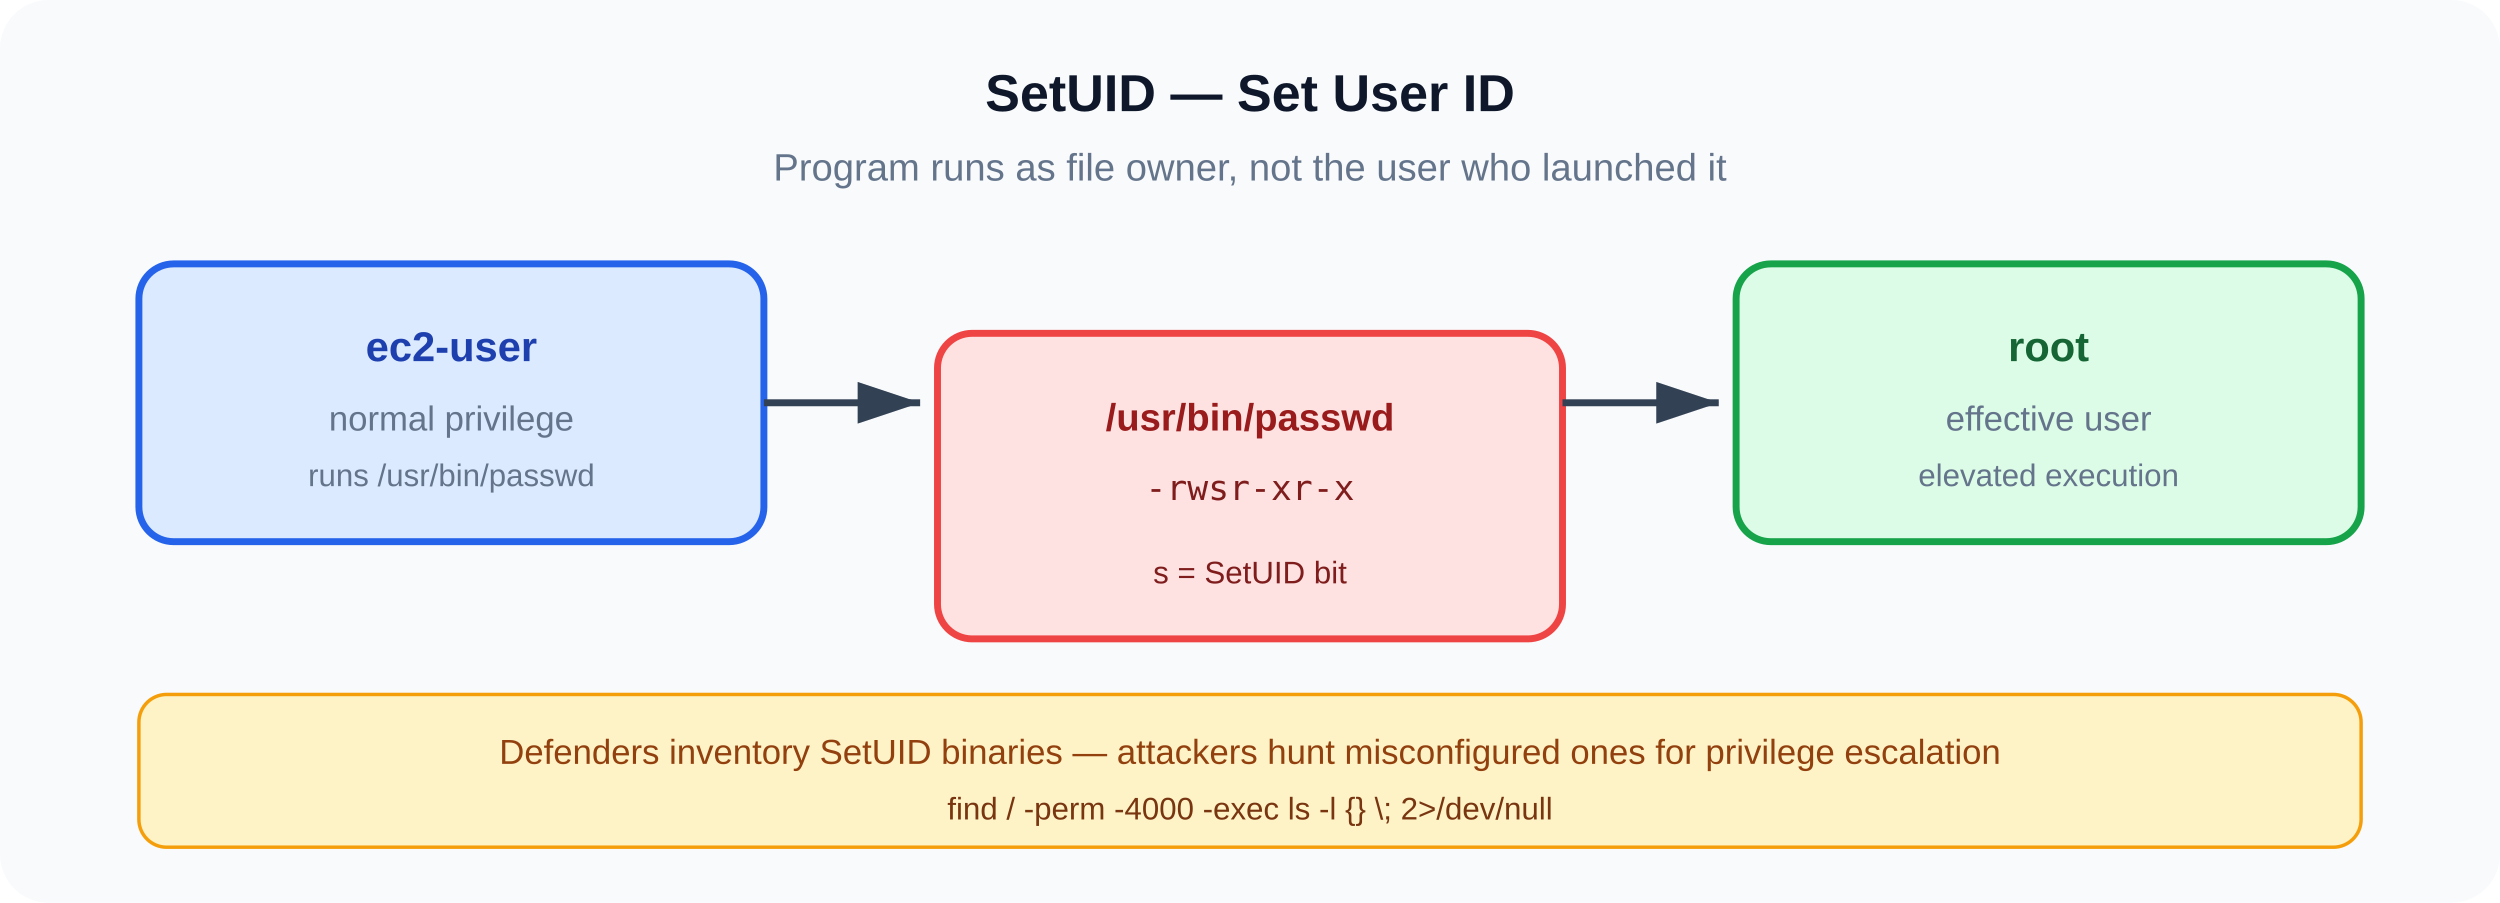
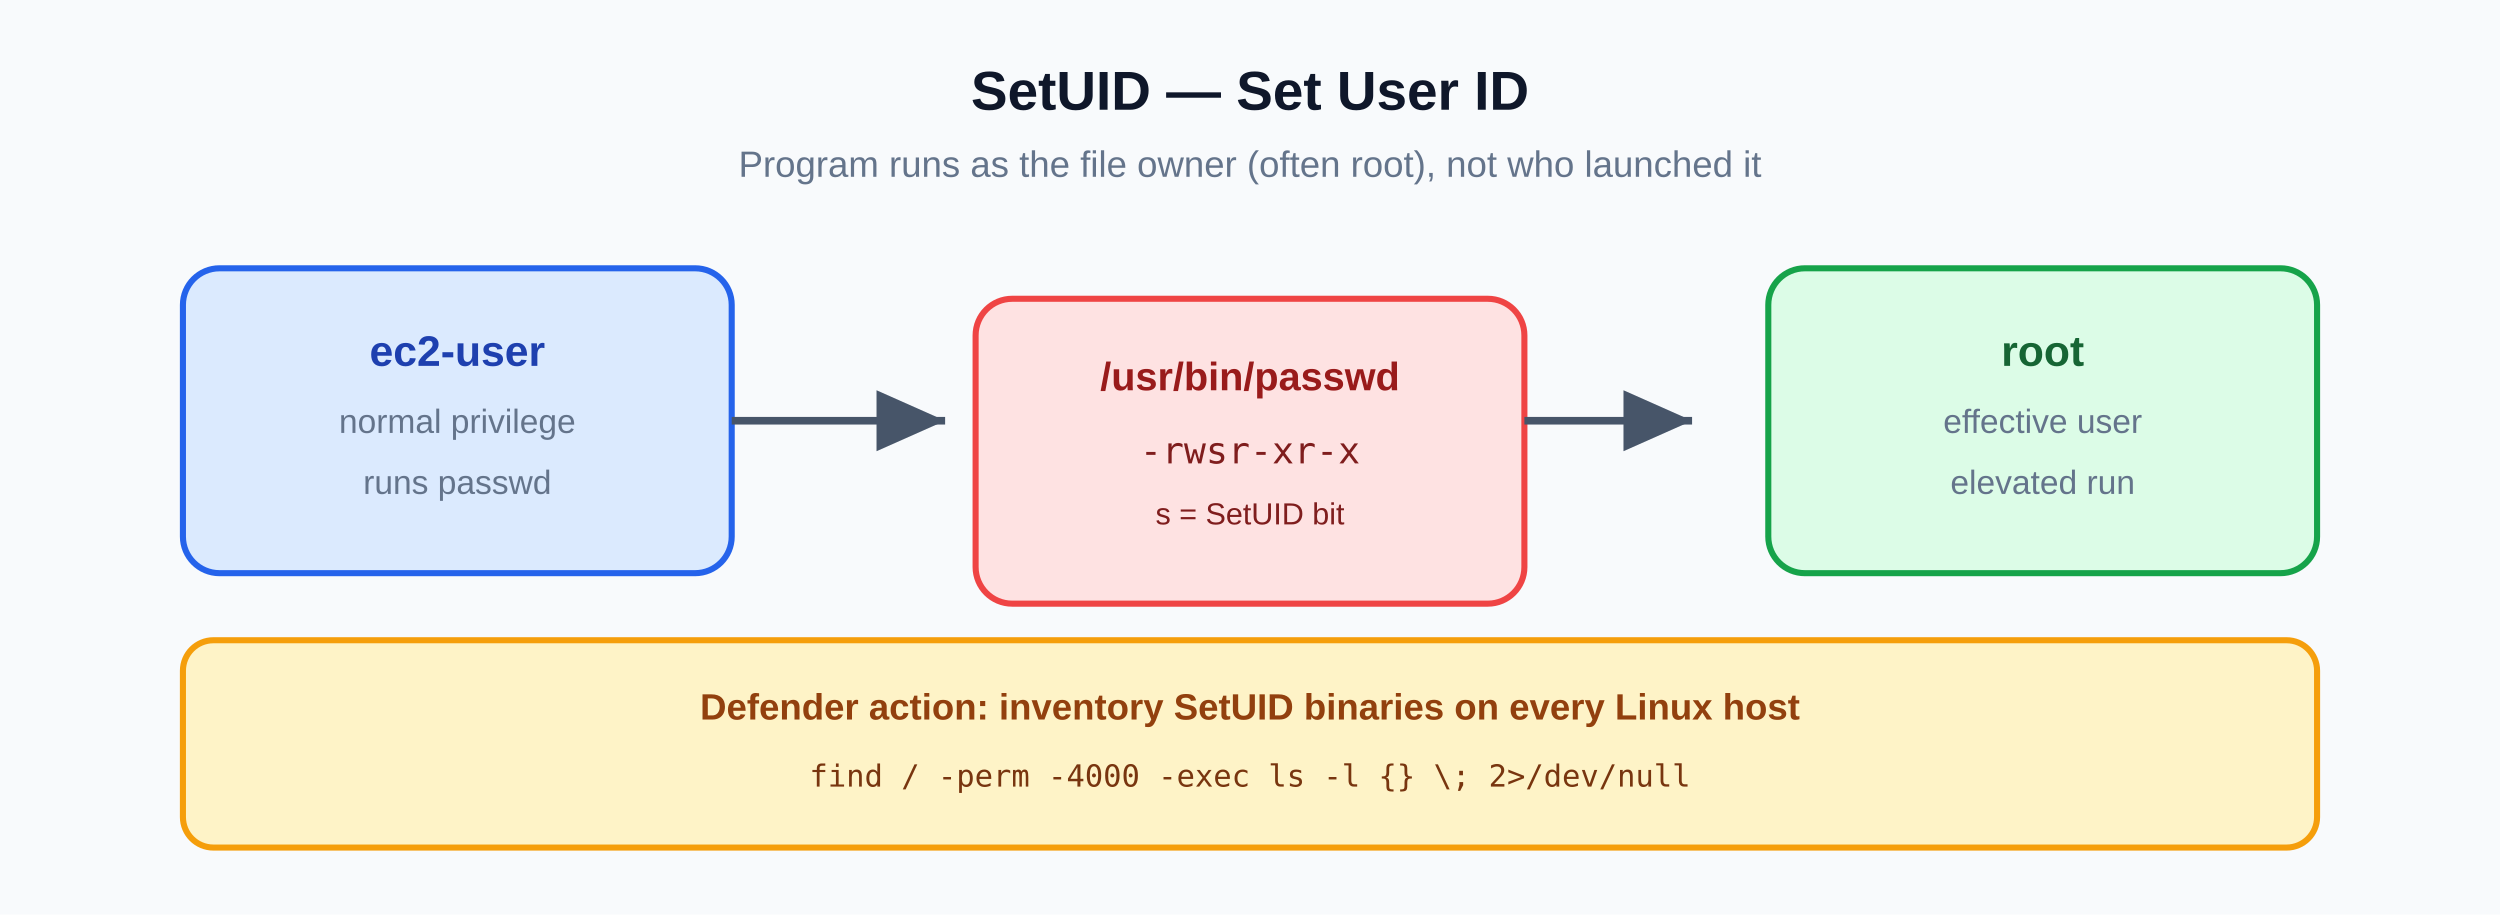
- <svg xmlns="http://www.w3.org/2000/svg" viewBox="0 0 720 260" role="img" aria-label="SetUID privilege flow">
+ <svg xmlns="http://www.w3.org/2000/svg" viewBox="0 0 820 300" role="img" aria-label="SetUID privilege flow">
  <defs>
-     <marker id="suidArrow" markerWidth="10" markerHeight="10" refX="9" refY="3" orient="auto">
-       <path d="M0,0 L9,3 L0,6 Z" fill="#334155" />
+     <marker id="ua" markerWidth="10" markerHeight="8" refX="9" refY="4" orient="auto">
+       <path d="M0,0 L9,4 L0,8Z" fill="#475569" />
    </marker>
  </defs>
-   <rect width="720" height="260" rx="14" fill="#F8FAFC" />
-   <text x="360" y="32" text-anchor="middle" font-family="Segoe UI, Arial, Helvetica, san-serif" font-size="15" font-weight="700" fill="#0F172A">SetUID — Set User ID</text>
-   <text x="360" y="52" text-anchor="middle" font-family="Segoe UI, Arial, Helvetica, san-serif" font-size="11" fill="#64748B">Program runs as file owner, not the user who launched it</text>
-   <rect x="40" y="76" width="180" height="80" rx="10" fill="#DBEAFE" stroke="#2563EB" stroke-width="2" />
-   <text x="130" y="104" text-anchor="middle" font-family="Segoe UI, Arial, Helvetica, san-serif" font-size="12" font-weight="600" fill="#1E40AF">ec2-user</text>
-   <text x="130" y="124" text-anchor="middle" font-family="Segoe UI, Arial, Helvetica, san-serif" font-size="10" fill="#64748B">normal privilege</text>
-   <text x="130" y="140" text-anchor="middle" font-family="Segoe UI, Arial, Helvetica, san-serif" font-size="9" fill="#64748B">runs /usr/bin/passwd</text>
-   <rect x="270" y="96" width="180" height="88" rx="10" fill="#FEE2E2" stroke="#EF4444" stroke-width="2" />
-   <text x="360" y="124" text-anchor="middle" font-family="Segoe UI, Arial, Helvetica, san-serif" font-size="11" font-weight="600" fill="#991B1B">/usr/bin/passwd</text>
-   <text x="360" y="144" text-anchor="middle" font-family="monospace" font-size="10" fill="#7F1D1D">-rwsr-xr-x</text>
-   <text x="360" y="168" text-anchor="middle" font-family="Segoe UI, Arial, Helvetica, san-serif" font-size="9" fill="#7F1D1D">s = SetUID bit</text>
-   <rect x="500" y="76" width="180" height="80" rx="10" fill="#DCFCE7" stroke="#16A34A" stroke-width="2" />
-   <text x="590" y="104" text-anchor="middle" font-family="Segoe UI, Arial, Helvetica, san-serif" font-size="12" font-weight="600" fill="#166534">root</text>
-   <text x="590" y="124" text-anchor="middle" font-family="Segoe UI, Arial, Helvetica, san-serif" font-size="10" fill="#64748B">effective user</text>
-   <text x="590" y="140" text-anchor="middle" font-family="Segoe UI, Arial, Helvetica, san-serif" font-size="9" fill="#64748B">elevated execution</text>
-   <path d="M220 116 L265 116" fill="none" stroke="#334155" stroke-width="2" marker-end="url(#suidArrow)" />
-   <path d="M450 116 L495 116" fill="none" stroke="#334155" stroke-width="2" marker-end="url(#suidArrow)" />
-   <rect x="40" y="200" width="640" height="44" rx="8" fill="#FEF3C7" stroke="#F59E0B" />
-   <text x="360" y="220" text-anchor="middle" font-family="Segoe UI, Arial, Helvetica, san-serif" font-size="10" fill="#92400E">Defenders inventory SetUID binaries — attackers hunt misconfigured ones for privilege escalation</text>
-   <text x="360" y="236" text-anchor="middle" font-family="Segoe UI, Arial, Helvetica, san-serif" font-size="9" fill="#78350F">find / -perm -4000 -exec ls -l {} \; 2&gt;/dev/null</text>
+   <rect width="820" height="300" fill="#F8FAFC" />
+   <text x="410" y="36" text-anchor="middle" font-family="Arial, Helvetica, Sans-serif" font-size="18" font-weight="700" fill="#0F172A">SetUID — Set User ID</text>
+   <text x="410" y="58" text-anchor="middle" font-family="Arial, Helvetica, Sans-serif" font-size="12" fill="#64748B">Program runs as the file owner (often root), not who launched it</text>
+   <rect x="60" y="88" width="180" height="100" rx="12" fill="#DBEAFE" stroke="#2563EB" stroke-width="2" />
+   <text x="150" y="120" text-anchor="middle" font-family="Arial, Helvetica, Sans-serif" font-size="14" font-weight="600" fill="#1E40AF">ec2-user</text>
+   <text x="150" y="142" text-anchor="middle" font-family="Arial, Helvetica, Sans-serif" font-size="11" fill="#64748B">normal privilege</text>
+   <text x="150" y="162" text-anchor="middle" font-family="Arial, Helvetica, Sans-serif" font-size="11" fill="#64748B">runs passwd</text>
+   <rect x="320" y="98" width="180" height="100" rx="12" fill="#FEE2E2" stroke="#EF4444" stroke-width="2" />
+   <text x="410" y="128" text-anchor="middle" font-family="Arial, Helvetica, Sans-serif" font-size="13" font-weight="600" fill="#991B1B">/usr/bin/passwd</text>
+   <text x="410" y="152" text-anchor="middle" font-family="monospace" font-size="12" fill="#7F1D1D">-rwsr-xr-x</text>
+   <text x="410" y="172" text-anchor="middle" font-family="Arial, Helvetica, Sans-serif" font-size="10" fill="#7F1D1D">s = SetUID bit</text>
+   <rect x="580" y="88" width="180" height="100" rx="12" fill="#DCFCE7" stroke="#16A34A" stroke-width="2" />
+   <text x="670" y="120" text-anchor="middle" font-family="Arial, Helvetica, Sans-serif" font-size="14" font-weight="600" fill="#166534">root</text>
+   <text x="670" y="142" text-anchor="middle" font-family="Arial, Helvetica, Sans-serif" font-size="11" fill="#64748B">effective user</text>
+   <text x="670" y="162" text-anchor="middle" font-family="Arial, Helvetica, Sans-serif" font-size="11" fill="#64748B">elevated run</text>
+   <path d="M240 138 L310 138" fill="none" stroke="#475569" stroke-width="2.5" marker-end="url(#ua)" />
+   <path d="M500 138 L555 138" fill="none" stroke="#475569" stroke-width="2.5" marker-end="url(#ua)" />
+   <rect x="60" y="210" width="700" height="68" rx="10" fill="#FEF3C7" stroke="#F59E0B" stroke-width="2" />
+   <text x="410" y="236" text-anchor="middle" font-family="Arial, Helvetica, Sans-serif" font-size="12" font-weight="600" fill="#92400E">Defender action: inventory SetUID binaries on every Linux host</text>
+   <text x="410" y="258" text-anchor="middle" font-family="monospace" font-size="10" fill="#78350F">find / -perm -4000 -exec ls -l {} \; 2&gt;/dev/null</text>
</svg>
